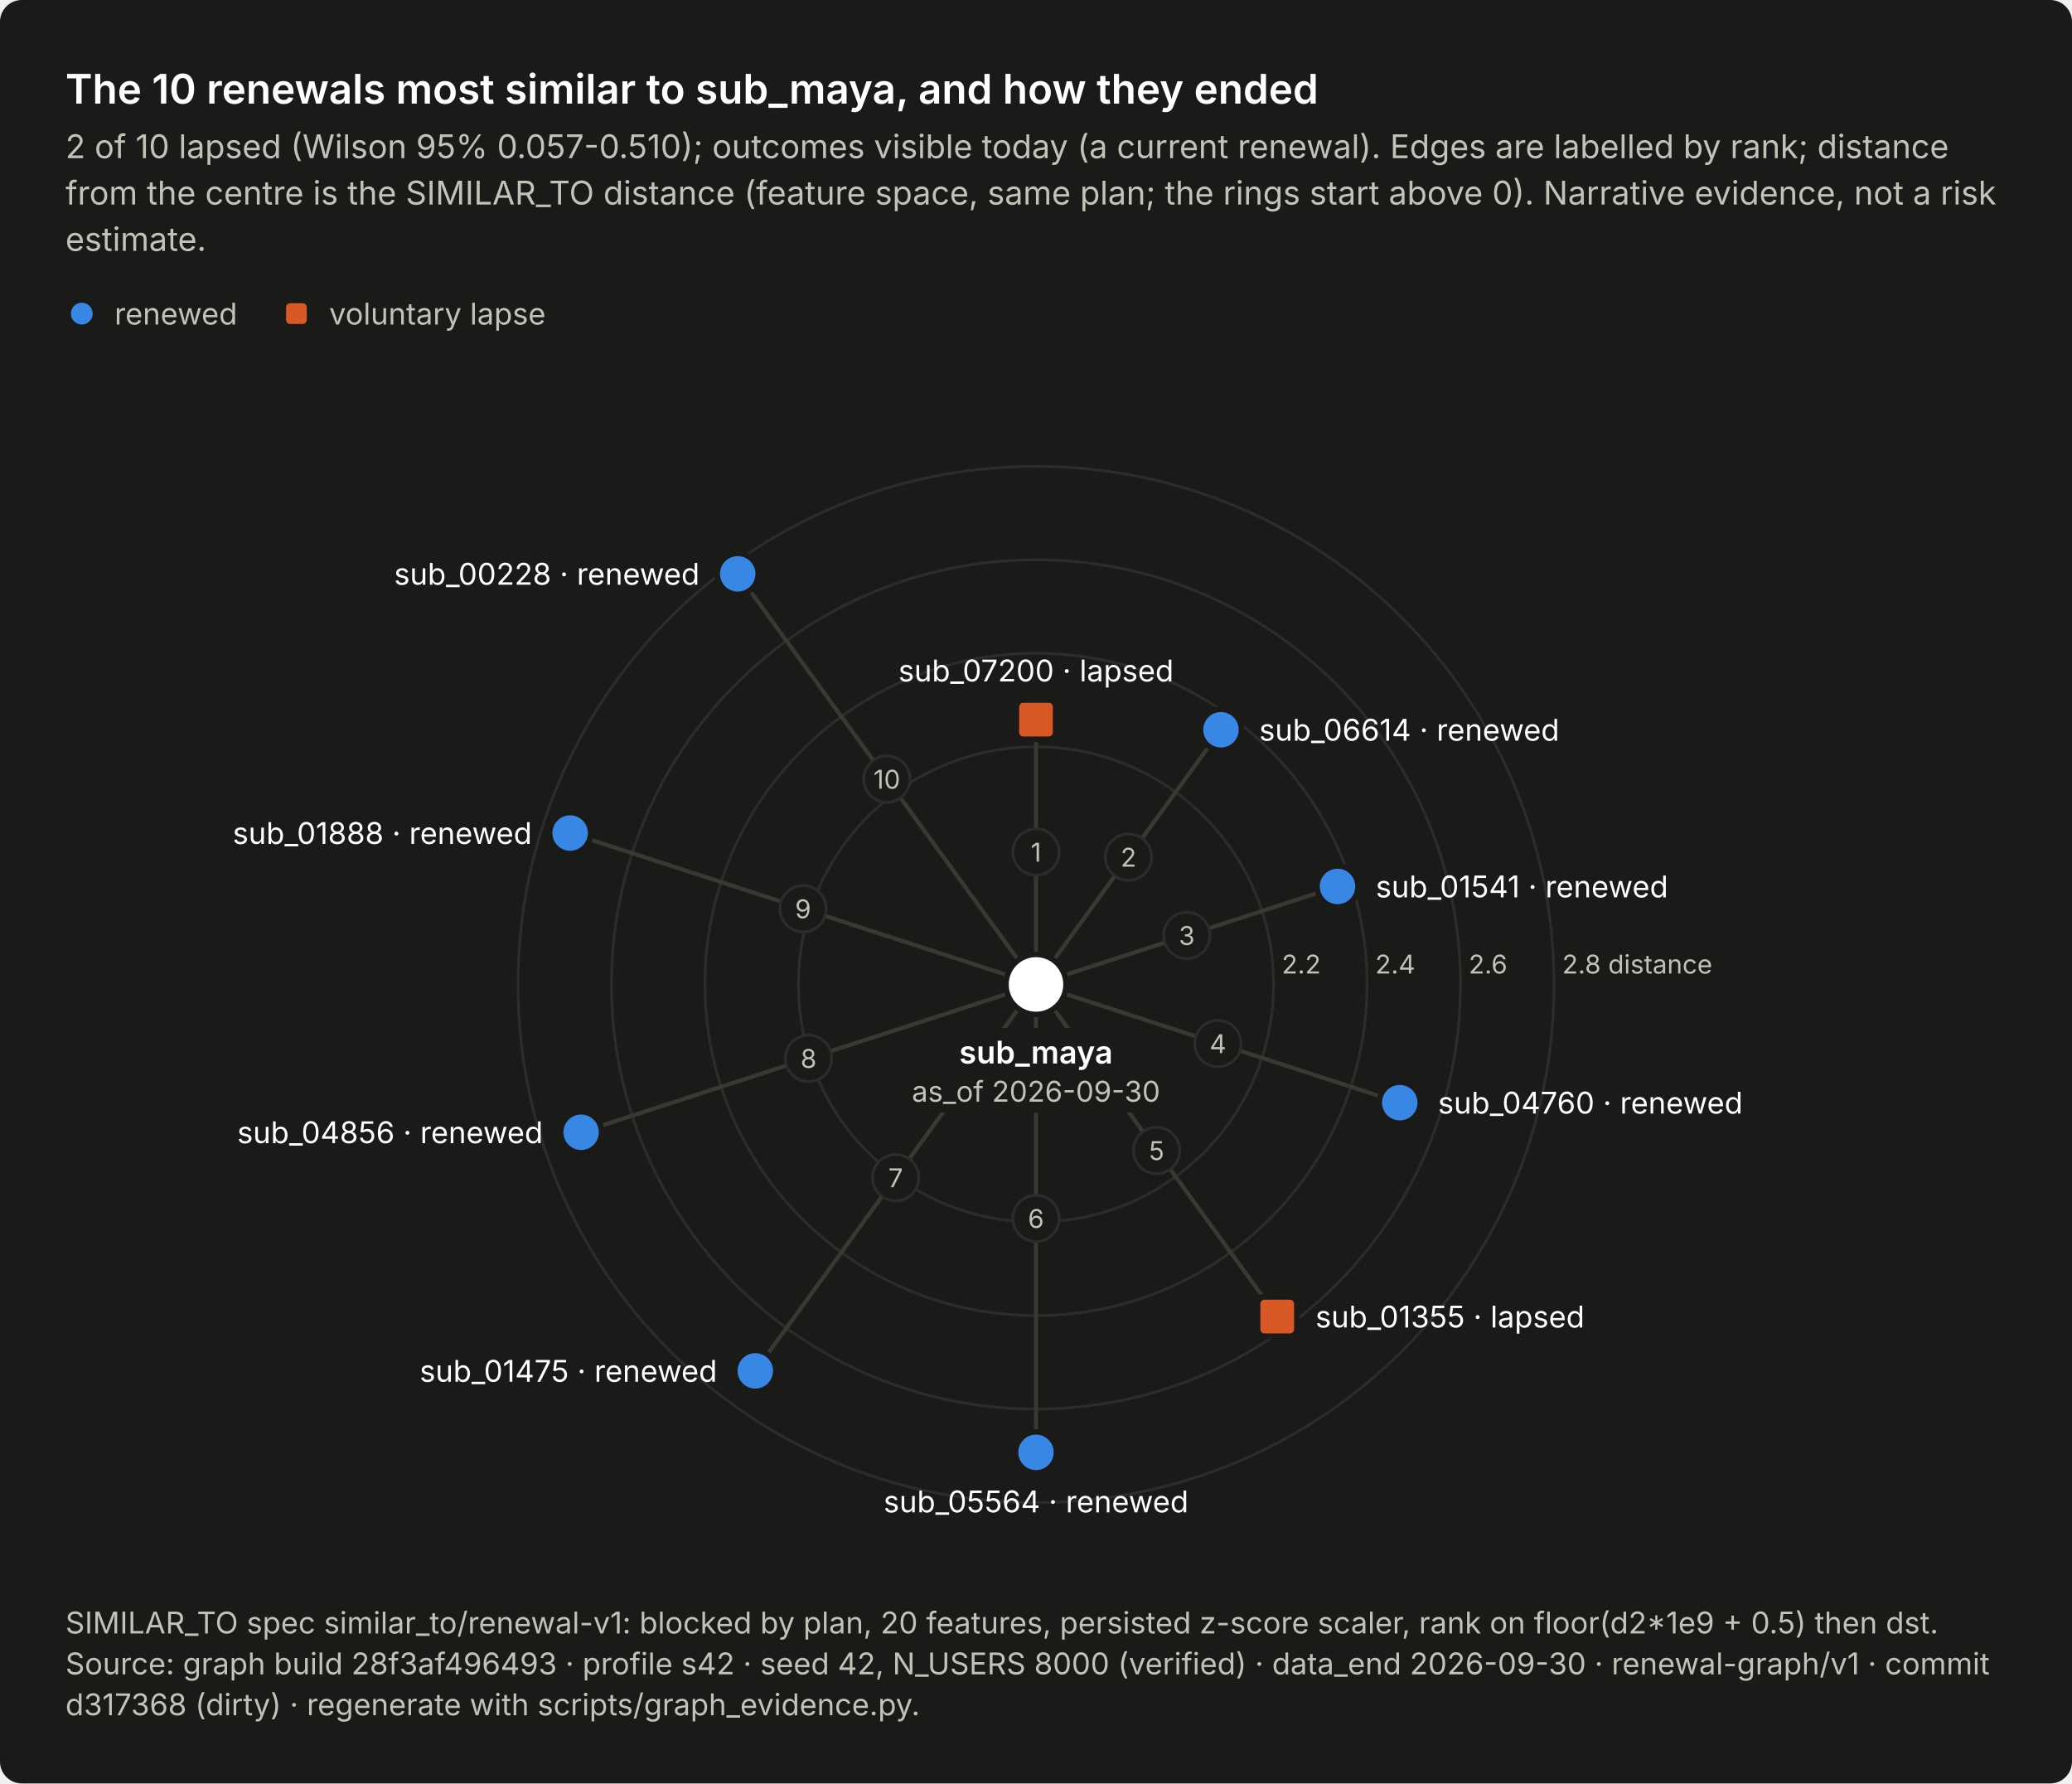
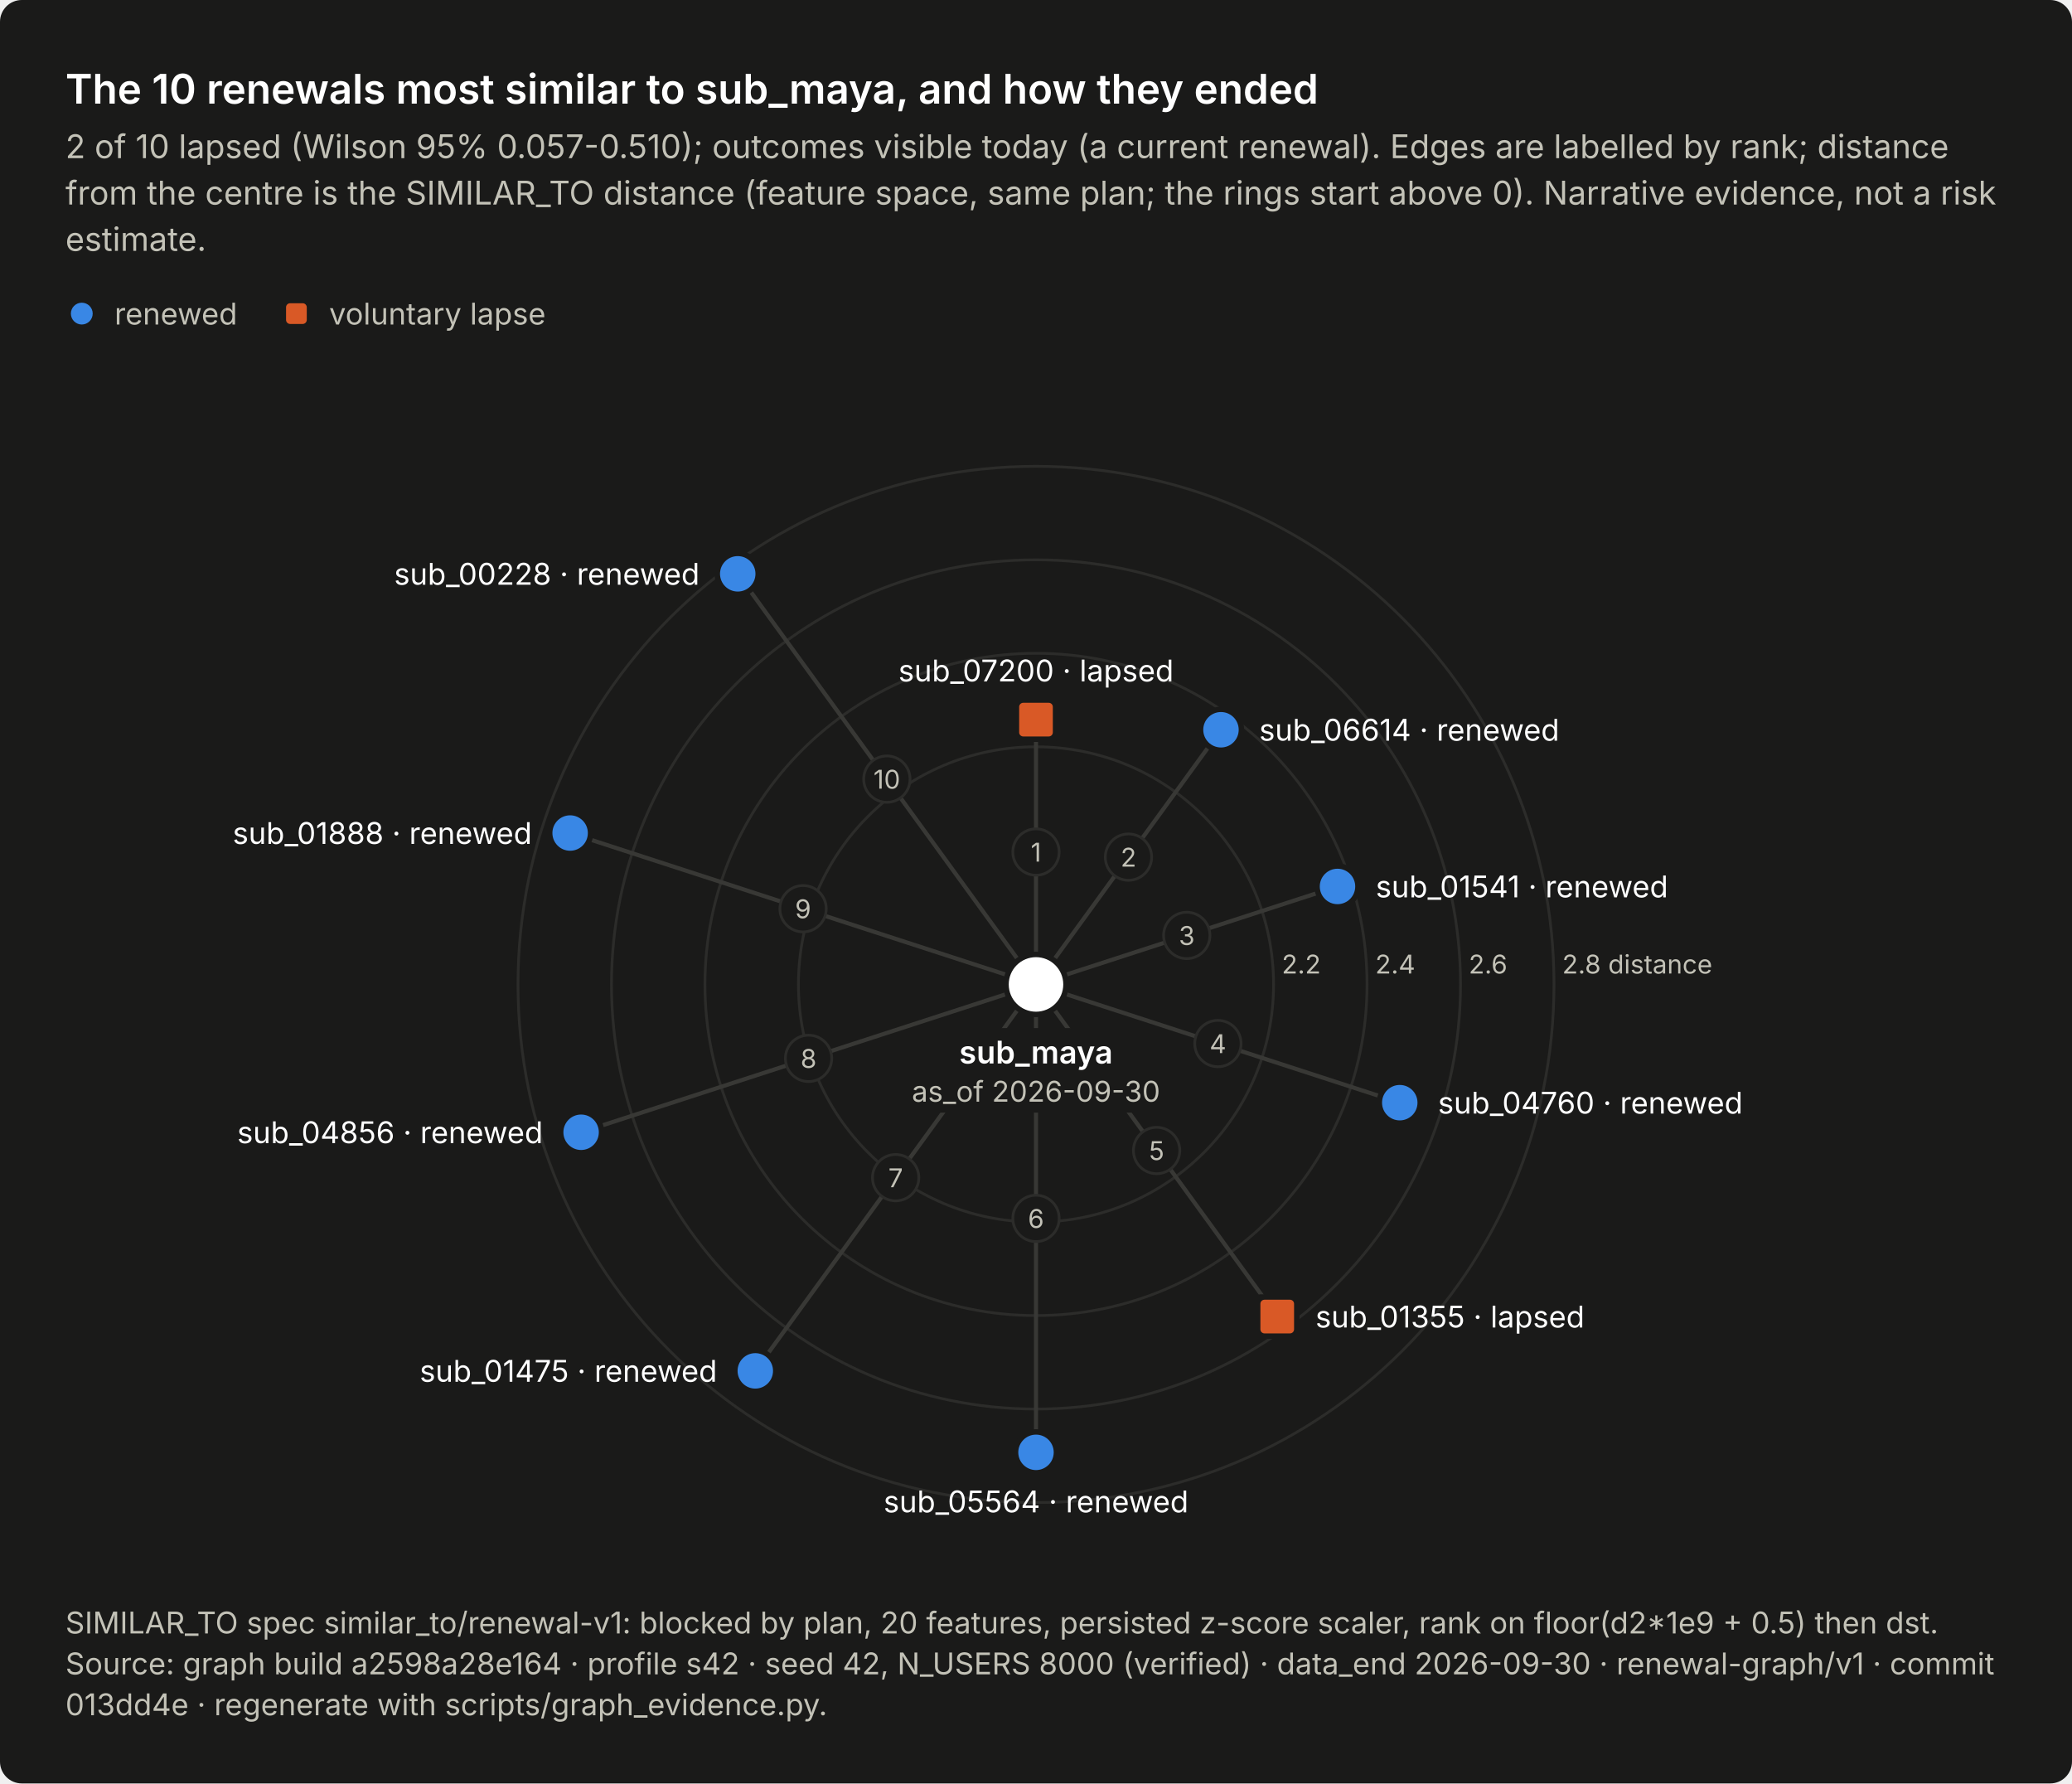
<svg xmlns="http://www.w3.org/2000/svg" width="760" height="654" viewBox="0 0 760 654" role="img" font-family="system-ui, -apple-system, 'Segoe UI', sans-serif">
  <rect width="760" height="654" rx="8" fill="#1a1a19" />
  <text x="24" y="38" font-size="15" fill="#ffffff" font-weight="600">The 10 renewals most similar to sub_maya, and how they ended</text>
  <text x="24" y="58" font-size="12" fill="#c3c2b7">2 of 10 lapsed (Wilson 95% 0.057-0.510); outcomes visible today (a current renewal). Edges are labelled by rank; distance</text>
  <text x="24" y="75" font-size="12" fill="#c3c2b7">from the centre is the SIMILAR_TO distance (feature space, same plan; the rings start above 0). Narrative evidence, not a risk</text>
  <text x="24" y="92" font-size="12" fill="#c3c2b7">estimate.</text>
  <circle cx="30" cy="115" r="6" fill="#1a1a19" />
  <circle cx="30" cy="115" r="4" fill="#3987e5" />
  <text x="42" y="119" font-size="11" fill="#c3c2b7">renewed</text>
  <rect x="102.92" y="109.2" width="11.6" height="11.6" fill="#1a1a19" rx="2" />
  <rect x="104.92" y="111.2" width="7.6" height="7.6" fill="#d95926" rx="1.5" />
  <text x="120.72" y="119" font-size="11" fill="#c3c2b7">voluntary lapse</text>
  <circle cx="380" cy="361" r="87.14" fill="none" stroke="#2c2c2a" stroke-width="1" />
  <circle cx="380" cy="361" r="121.43" fill="none" stroke="#2c2c2a" stroke-width="1" />
  <circle cx="380" cy="361" r="155.71" fill="none" stroke="#2c2c2a" stroke-width="1" />
  <circle cx="380" cy="361" r="190" fill="none" stroke="#2c2c2a" stroke-width="1" />
  <text x="470.14" y="357" font-size="9.5" fill="#c3c2b7">2.2</text>
  <text x="504.43" y="357" font-size="9.5" fill="#c3c2b7">2.4</text>
  <text x="538.71" y="357" font-size="9.5" fill="#c3c2b7">2.6</text>
  <text x="573" y="357" font-size="9.5" fill="#c3c2b7">2.8 distance</text>
  <line x1="380" y1="361" x2="380" y2="263.89" stroke="#383835" stroke-width="1.5" />
  <line x1="380" y1="361" x2="447.85" y2="267.61" stroke="#383835" stroke-width="1.5" />
  <line x1="380" y1="361" x2="490.59" y2="325.07" stroke="#383835" stroke-width="1.5" />
  <line x1="380" y1="361" x2="513.43" y2="404.36" stroke="#383835" stroke-width="1.5" />
  <line x1="380" y1="361" x2="468.49" y2="482.8" stroke="#383835" stroke-width="1.5" />
  <line x1="380" y1="361" x2="380" y2="532.59" stroke="#383835" stroke-width="1.5" />
  <line x1="380" y1="361" x2="277.04" y2="502.71" stroke="#383835" stroke-width="1.5" />
  <line x1="380" y1="361" x2="213.15" y2="415.21" stroke="#383835" stroke-width="1.5" />
  <line x1="380" y1="361" x2="209.12" y2="305.48" stroke="#383835" stroke-width="1.5" />
  <line x1="380" y1="361" x2="270.6" y2="210.43" stroke="#383835" stroke-width="1.5" />
  <circle cx="380" cy="312.45" r="8.5" fill="#1a1a19" stroke="#2c2c2a" stroke-width="1" />
  <text x="380" y="315.95" font-size="9.5" fill="#c3c2b7" text-anchor="middle" font-variant-numeric="tabular-nums">1</text>
  <circle cx="413.92" cy="314.31" r="8.5" fill="#1a1a19" stroke="#2c2c2a" stroke-width="1" />
  <text x="413.92" y="317.81" font-size="9.5" fill="#c3c2b7" text-anchor="middle" font-variant-numeric="tabular-nums">2</text>
  <circle cx="435.3" cy="343.03" r="8.5" fill="#1a1a19" stroke="#2c2c2a" stroke-width="1" />
  <text x="435.3" y="346.53" font-size="9.5" fill="#c3c2b7" text-anchor="middle" font-variant-numeric="tabular-nums">3</text>
  <circle cx="446.72" cy="382.68" r="8.5" fill="#1a1a19" stroke="#2c2c2a" stroke-width="1" />
  <text x="446.72" y="386.18" font-size="9.5" fill="#c3c2b7" text-anchor="middle" font-variant-numeric="tabular-nums">4</text>
  <circle cx="424.24" cy="421.9" r="8.5" fill="#1a1a19" stroke="#2c2c2a" stroke-width="1" />
  <text x="424.24" y="425.4" font-size="9.5" fill="#c3c2b7" text-anchor="middle" font-variant-numeric="tabular-nums">5</text>
  <circle cx="380" cy="446.8" r="8.5" fill="#1a1a19" stroke="#2c2c2a" stroke-width="1" />
  <text x="380" y="450.3" font-size="9.5" fill="#c3c2b7" text-anchor="middle" font-variant-numeric="tabular-nums">6</text>
  <circle cx="328.52" cy="431.86" r="8.5" fill="#1a1a19" stroke="#2c2c2a" stroke-width="1" />
  <text x="328.52" y="435.36" font-size="9.5" fill="#c3c2b7" text-anchor="middle" font-variant-numeric="tabular-nums">7</text>
  <circle cx="296.58" cy="388.11" r="8.5" fill="#1a1a19" stroke="#2c2c2a" stroke-width="1" />
  <text x="296.58" y="391.61" font-size="9.5" fill="#c3c2b7" text-anchor="middle" font-variant-numeric="tabular-nums">8</text>
  <circle cx="294.56" cy="333.24" r="8.5" fill="#1a1a19" stroke="#2c2c2a" stroke-width="1" />
  <text x="294.56" y="336.74" font-size="9.5" fill="#c3c2b7" text-anchor="middle" font-variant-numeric="tabular-nums">9</text>
  <circle cx="325.3" cy="285.71" r="8.5" fill="#1a1a19" stroke="#2c2c2a" stroke-width="1" />
  <text x="325.3" y="289.21" font-size="9.5" fill="#c3c2b7" text-anchor="middle" font-variant-numeric="tabular-nums">10</text>
  <g>
    <rect x="371.82" y="255.72" width="16.35" height="16.35" fill="#1a1a19" rx="2" />
    <rect x="373.82" y="257.72" width="12.35" height="12.35" fill="#d95926" rx="1.5" />
  </g>
  <text x="380" y="249.89" font-size="11" fill="#ffffff" text-anchor="middle">sub_07200 · lapsed</text>
  <g>
    <circle cx="447.85" cy="267.61" r="8.5" fill="#1a1a19" />
    <circle cx="447.85" cy="267.61" r="6.5" fill="#3987e5" />
  </g>
  <text x="461.85" y="271.61" font-size="11" fill="#ffffff">sub_06614 · renewed</text>
  <g>
    <circle cx="490.59" cy="325.07" r="8.5" fill="#1a1a19" />
    <circle cx="490.59" cy="325.07" r="6.5" fill="#3987e5" />
  </g>
  <text x="504.59" y="329.07" font-size="11" fill="#ffffff">sub_01541 · renewed</text>
  <g>
    <circle cx="513.43" cy="404.36" r="8.5" fill="#1a1a19" />
    <circle cx="513.43" cy="404.36" r="6.5" fill="#3987e5" />
  </g>
  <text x="527.43" y="408.36" font-size="11" fill="#ffffff">sub_04760 · renewed</text>
  <g>
    <rect x="460.31" y="474.62" width="16.35" height="16.35" fill="#1a1a19" rx="2" />
    <rect x="462.31" y="476.62" width="12.35" height="12.35" fill="#d95926" rx="1.5" />
  </g>
  <text x="482.49" y="486.8" font-size="11" fill="#ffffff">sub_01355 · lapsed</text>
  <g>
    <circle cx="380" cy="532.59" r="8.5" fill="#1a1a19" />
    <circle cx="380" cy="532.59" r="6.5" fill="#3987e5" />
  </g>
  <text x="380" y="554.59" font-size="11" fill="#ffffff" text-anchor="middle">sub_05564 · renewed</text>
  <g>
    <circle cx="277.04" cy="502.71" r="8.5" fill="#1a1a19" />
    <circle cx="277.04" cy="502.71" r="6.5" fill="#3987e5" />
  </g>
  <text x="263.04" y="506.71" font-size="11" fill="#ffffff" text-anchor="end">sub_01475 · renewed</text>
  <g>
    <circle cx="213.15" cy="415.21" r="8.5" fill="#1a1a19" />
    <circle cx="213.15" cy="415.21" r="6.5" fill="#3987e5" />
  </g>
  <text x="199.15" y="419.21" font-size="11" fill="#ffffff" text-anchor="end">sub_04856 · renewed</text>
  <g>
    <circle cx="209.12" cy="305.48" r="8.5" fill="#1a1a19" />
    <circle cx="209.12" cy="305.48" r="6.5" fill="#3987e5" />
  </g>
  <text x="195.12" y="309.48" font-size="11" fill="#ffffff" text-anchor="end">sub_01888 · renewed</text>
  <g>
    <circle cx="270.6" cy="210.43" r="8.5" fill="#1a1a19" />
    <circle cx="270.6" cy="210.43" r="6.5" fill="#3987e5" />
  </g>
  <text x="256.6" y="214.43" font-size="11" fill="#ffffff" text-anchor="end">sub_00228 · renewed</text>
  <circle cx="380" cy="361" r="12" fill="#1a1a19" />
  <circle cx="380" cy="361" r="10" fill="#ffffff" />
  <rect x="331.38" y="377" width="97.24" height="31" fill="#1a1a19" rx="4" />
  <text x="380" y="390" font-size="11.5" fill="#ffffff" text-anchor="middle" font-weight="600">sub_maya</text>
  <text x="380" y="404" font-size="10.5" fill="#c3c2b7" text-anchor="middle">as_of 2026-09-30</text>
  <text x="24" y="599" font-size="11" fill="#c3c2b7">SIMILAR_TO spec similar_to/renewal-v1: blocked by plan, 20 features, persisted z-score scaler, rank on floor(d2*1e9 + 0.5) then dst.</text>
-   <text x="24" y="614" font-size="11" fill="#c3c2b7">Source: graph build 28f3af496493 · profile s42 · seed 42, N_USERS 8000 (verified) · data_end 2026-09-30 · renewal-graph/v1 · commit</text>
-   <text x="24" y="629" font-size="11" fill="#c3c2b7">d317368 (dirty) · regenerate with scripts/graph_evidence.py.</text>
+   <text x="24" y="614" font-size="11" fill="#c3c2b7">Source: graph build a2598a28e164 · profile s42 · seed 42, N_USERS 8000 (verified) · data_end 2026-09-30 · renewal-graph/v1 · commit</text>
+   <text x="24" y="629" font-size="11" fill="#c3c2b7">013dd4e · regenerate with scripts/graph_evidence.py.</text>
</svg>
